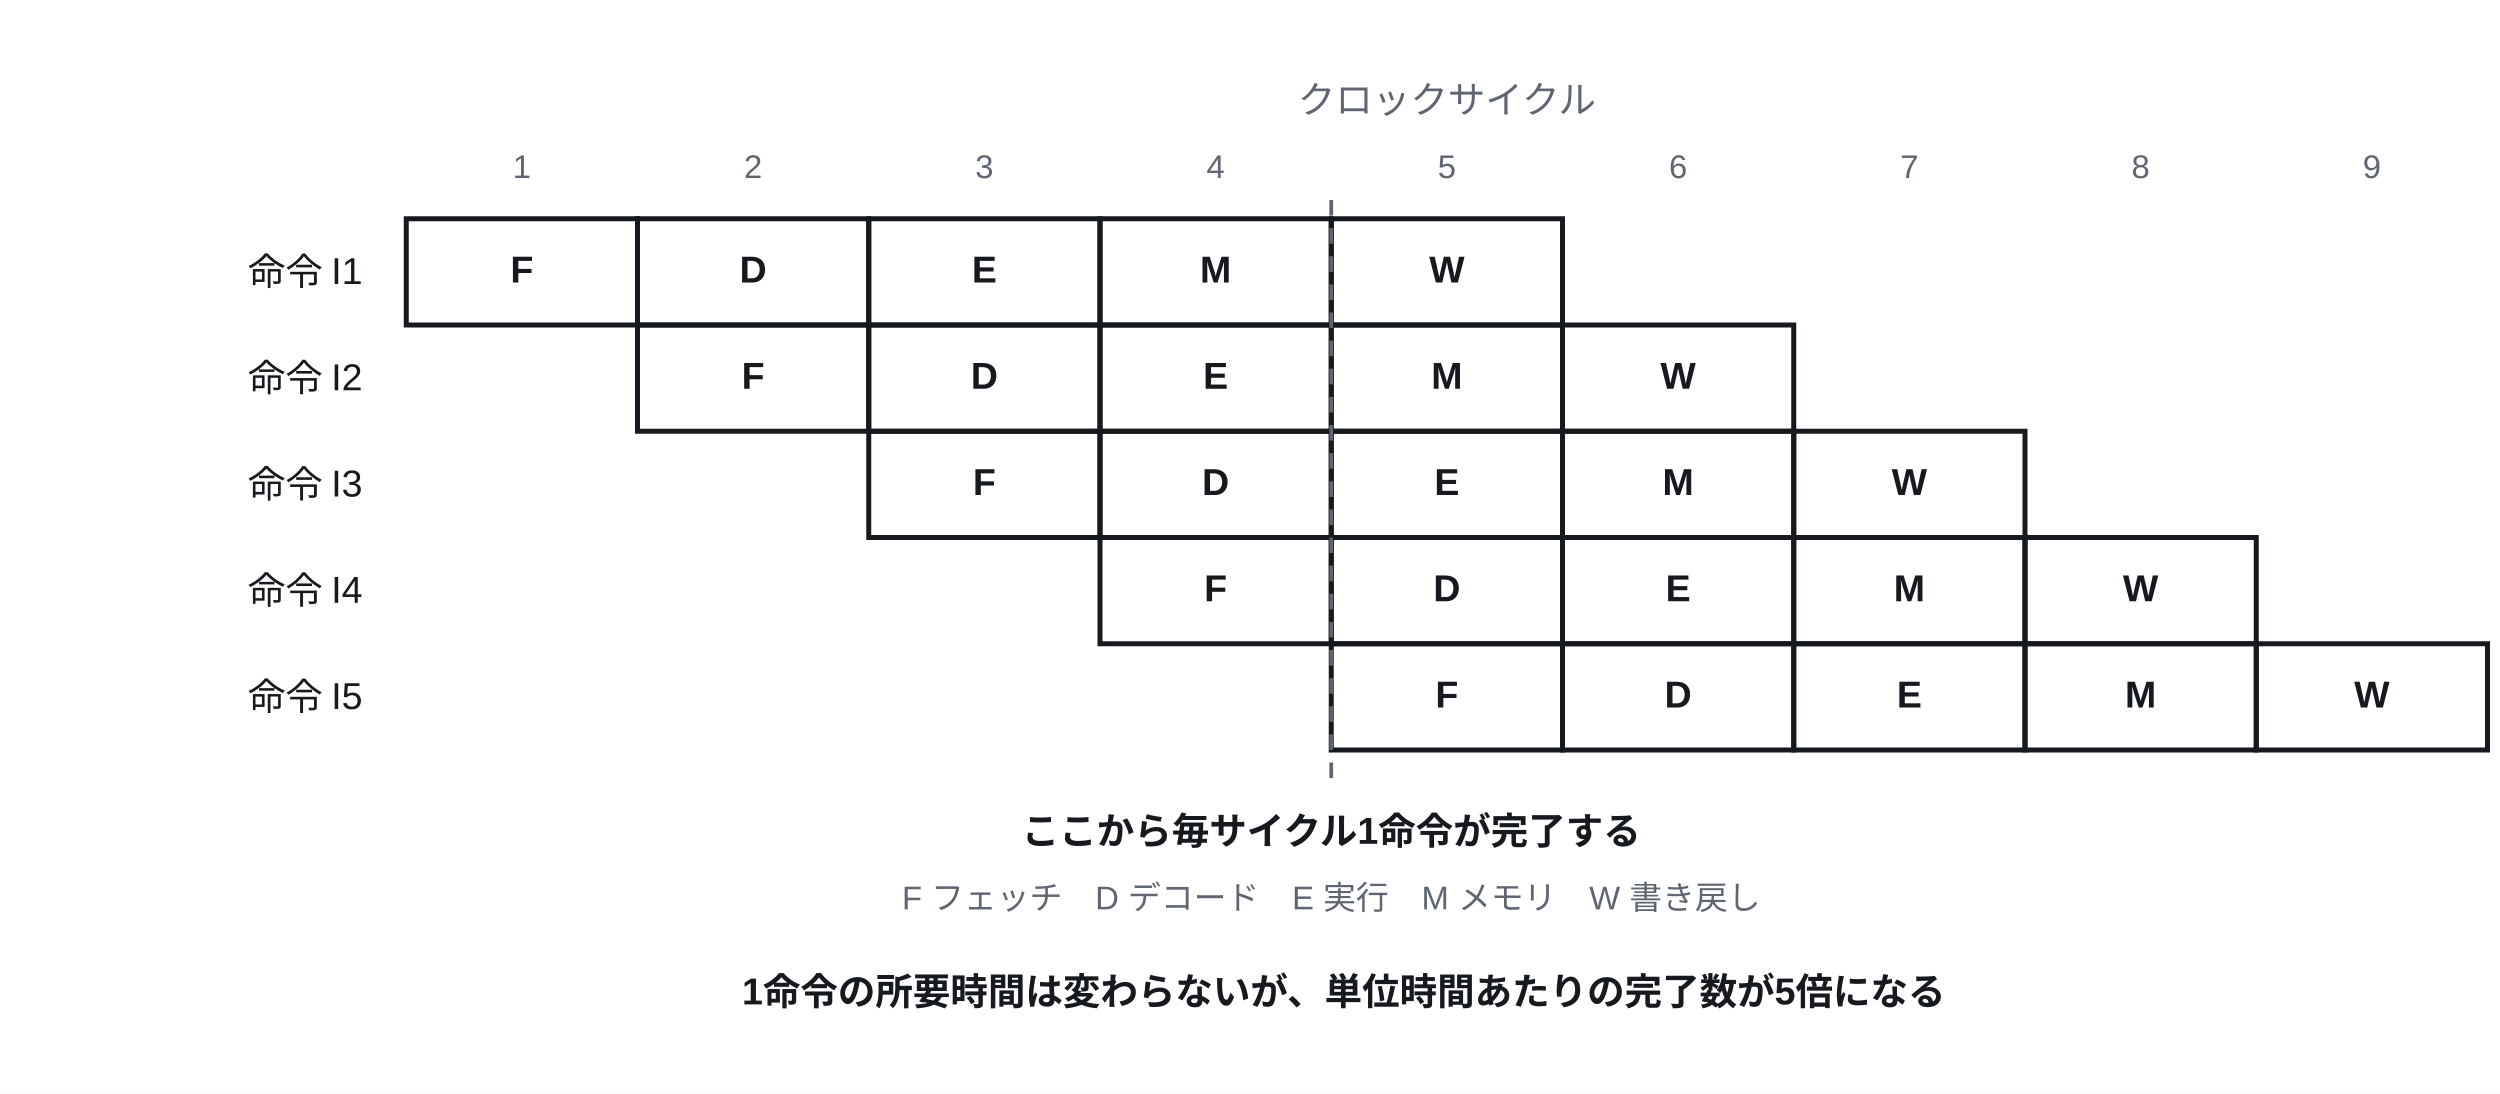
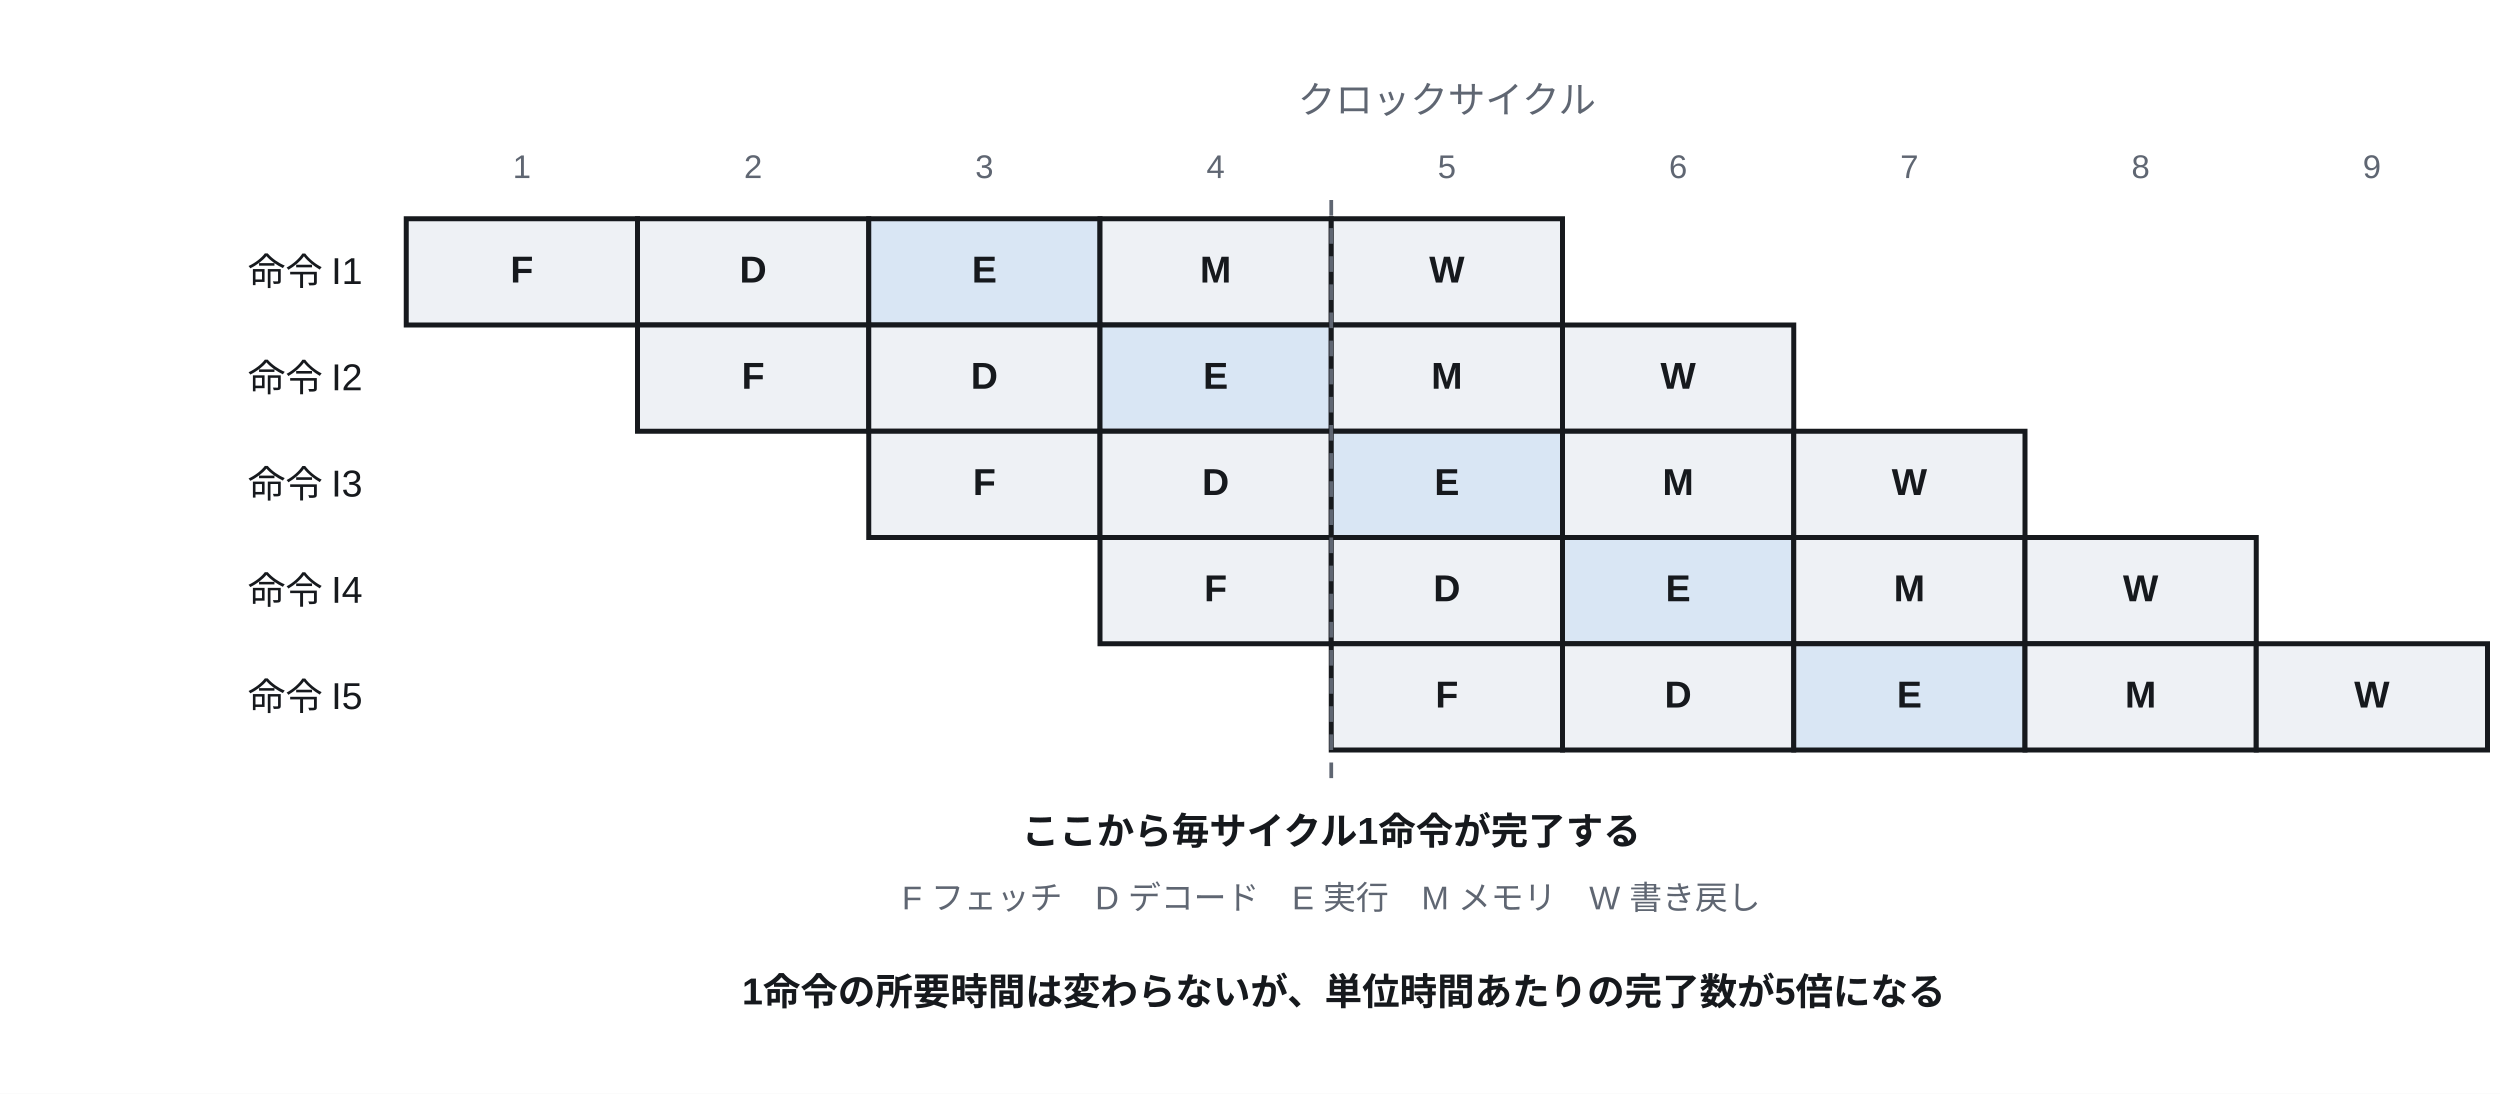
<svg xmlns="http://www.w3.org/2000/svg" viewBox="0 0 800 350" width="800" height="350" role="img">
  <style>
svg { font-family: "Helvetica Neue", Arial, "Hiragino Sans", "Yu Gothic", "Noto Sans JP", sans-serif; }
+ /* 線のクラスを先に置く。fill: none を持たせているのは、線だけの図形が
+    既定の黒で塗られないようにするため。ただしこれを塗りのクラスより
+    後に書くと、同じ詳細度なので後勝ちで cls='tint2 s' の塗りが消える。
+    実際そうなっており、全図で塗りが出ていなかった（2026-09-22 に修正）。 */
+ .s    { stroke: #16191d; stroke-width: 1.6; fill: none; }
+ .s2   { stroke: #16191d; stroke-width: 2.6; fill: none; }
+ .sm   { stroke: #5f6672; stroke-width: 1.2; fill: none; }
+ .sa   { stroke: #0b5cad; stroke-width: 2.2; fill: none; }
+ .dash { stroke-dasharray: 5 4; }
+ .dot  { stroke-dasharray: 1.5 3; }
+ /* 塗りのクラス。線のクラスより後に置くことで cls='tint2 s' が塗られる */
.bg   { fill: #ffffff; }
.ink  { fill: #16191d; }
.mut  { fill: #5f6672; }
.tint { fill: #eef1f5; }
.tint2{ fill: #dde4ec; }
.acc  { fill: #0b5cad; }
.accT { fill: #d9e6f4; }
.none { fill: none; }
- .s    { stroke: #16191d; stroke-width: 1.6; fill: none; }
- .s2   { stroke: #16191d; stroke-width: 2.6; fill: none; }
- .sm   { stroke: #5f6672; stroke-width: 1.2; fill: none; }
- .sa   { stroke: #0b5cad; stroke-width: 2.2; fill: none; }
- .dash { stroke-dasharray: 5 4; }
- .dot  { stroke-dasharray: 1.5 3; }
text  { fill: #16191d; font-size: 14px; }
.t-s  { font-size: 12px; }
.t-xs { font-size: 10.5px; }
.t-l  { font-size: 17px; }
.t-xl { font-size: 21px; }
.b    { font-weight: 700; }
.i    { font-style: italic; }
.m    { font-family: "SF Mono", Menlo, Consolas, monospace; }
.lbl  { fill: #5f6672; }
@media (prefers-color-scheme: dark) {
  .bg   { fill: #14171b; }
  .ink  { fill: #e8ebef; }
  .mut  { fill: #9aa3b0; }
  .tint { fill: #232830; }
  .tint2{ fill: #2e343d; }
  .acc  { fill: #6ab0f3; }
  .accT { fill: #1e2c3c; }
  .s, .s2 { stroke: #e8ebef; }
  .sm   { stroke: #9aa3b0; }
  .sa   { stroke: #6ab0f3; }
  text  { fill: #e8ebef; }
  .lbl  { fill: #9aa3b0; }
}
</style>
  <defs>
    <marker id="a" viewBox="0 0 10 10" refX="9" refY="5" markerWidth="7" markerHeight="7" orient="auto-start-reverse">
      <path d="M0,0 L10,5 L0,10 z" class="ink" />
    </marker>
    <marker id="aa" viewBox="0 0 10 10" refX="9" refY="5" markerWidth="7" markerHeight="7" orient="auto-start-reverse">
      <path d="M0,0 L10,5 L0,10 z" class="acc" />
    </marker>
    <marker id="am" viewBox="0 0 10 10" refX="9" refY="5" markerWidth="6" markerHeight="6" orient="auto-start-reverse">
      <path d="M0,0 L10,5 L0,10 z" class="mut" />
    </marker>
    <marker id="o" viewBox="0 0 10 10" refX="5" refY="5" markerWidth="6" markerHeight="6">
      <circle cx="5" cy="5" r="3.5" class="bg s" />
    </marker>
  </defs>
  <rect width="800" height="350" class="bg" />
  <text x="167.0" y="54" text-anchor="middle" dominant-baseline="middle" class="t-xs lbl">1</text>
  <text x="241.0" y="54" text-anchor="middle" dominant-baseline="middle" class="t-xs lbl">2</text>
  <text x="315.0" y="54" text-anchor="middle" dominant-baseline="middle" class="t-xs lbl">3</text>
  <text x="389.0" y="54" text-anchor="middle" dominant-baseline="middle" class="t-xs lbl">4</text>
  <text x="463.0" y="54" text-anchor="middle" dominant-baseline="middle" class="t-xs lbl">5</text>
  <text x="537.0" y="54" text-anchor="middle" dominant-baseline="middle" class="t-xs lbl">6</text>
  <text x="611.0" y="54" text-anchor="middle" dominant-baseline="middle" class="t-xs lbl">7</text>
  <text x="685.0" y="54" text-anchor="middle" dominant-baseline="middle" class="t-xs lbl">8</text>
  <text x="759.0" y="54" text-anchor="middle" dominant-baseline="middle" class="t-xs lbl">9</text>
  <text x="463.0" y="32" text-anchor="middle" dominant-baseline="middle" class="t-s lbl">クロックサイクル</text>
  <text x="116" y="87.0" text-anchor="end" dominant-baseline="middle" class="t-s">命令 I1</text>
  <rect x="130" y="70" width="74" height="34" class="tint s" />
  <text x="167.0" y="87.0" text-anchor="middle" dominant-baseline="middle" class="t-s b">F</text>
  <rect x="204" y="70" width="74" height="34" class="tint s" />
  <text x="241.0" y="87.0" text-anchor="middle" dominant-baseline="middle" class="t-s b">D</text>
  <rect x="278" y="70" width="74" height="34" class="accT s" />
  <text x="315.0" y="87.0" text-anchor="middle" dominant-baseline="middle" class="t-s b">E</text>
  <rect x="352" y="70" width="74" height="34" class="tint s" />
  <text x="389.0" y="87.0" text-anchor="middle" dominant-baseline="middle" class="t-s b">M</text>
  <rect x="426" y="70" width="74" height="34" class="tint s" />
  <text x="463.0" y="87.0" text-anchor="middle" dominant-baseline="middle" class="t-s b">W</text>
  <text x="116" y="121.0" text-anchor="end" dominant-baseline="middle" class="t-s">命令 I2</text>
  <rect x="204" y="104" width="74" height="34" class="tint s" />
  <text x="241.0" y="121.0" text-anchor="middle" dominant-baseline="middle" class="t-s b">F</text>
  <rect x="278" y="104" width="74" height="34" class="tint s" />
  <text x="315.0" y="121.0" text-anchor="middle" dominant-baseline="middle" class="t-s b">D</text>
  <rect x="352" y="104" width="74" height="34" class="accT s" />
  <text x="389.0" y="121.0" text-anchor="middle" dominant-baseline="middle" class="t-s b">E</text>
  <rect x="426" y="104" width="74" height="34" class="tint s" />
  <text x="463.0" y="121.0" text-anchor="middle" dominant-baseline="middle" class="t-s b">M</text>
  <rect x="500" y="104" width="74" height="34" class="tint s" />
  <text x="537.0" y="121.0" text-anchor="middle" dominant-baseline="middle" class="t-s b">W</text>
  <text x="116" y="155.0" text-anchor="end" dominant-baseline="middle" class="t-s">命令 I3</text>
  <rect x="278" y="138" width="74" height="34" class="tint s" />
  <text x="315.0" y="155.0" text-anchor="middle" dominant-baseline="middle" class="t-s b">F</text>
  <rect x="352" y="138" width="74" height="34" class="tint s" />
  <text x="389.0" y="155.0" text-anchor="middle" dominant-baseline="middle" class="t-s b">D</text>
  <rect x="426" y="138" width="74" height="34" class="accT s" />
  <text x="463.0" y="155.0" text-anchor="middle" dominant-baseline="middle" class="t-s b">E</text>
  <rect x="500" y="138" width="74" height="34" class="tint s" />
  <text x="537.0" y="155.0" text-anchor="middle" dominant-baseline="middle" class="t-s b">M</text>
  <rect x="574" y="138" width="74" height="34" class="tint s" />
  <text x="611.0" y="155.0" text-anchor="middle" dominant-baseline="middle" class="t-s b">W</text>
  <text x="116" y="189.0" text-anchor="end" dominant-baseline="middle" class="t-s">命令 I4</text>
  <rect x="352" y="172" width="74" height="34" class="tint s" />
  <text x="389.0" y="189.0" text-anchor="middle" dominant-baseline="middle" class="t-s b">F</text>
  <rect x="426" y="172" width="74" height="34" class="tint s" />
  <text x="463.0" y="189.0" text-anchor="middle" dominant-baseline="middle" class="t-s b">D</text>
  <rect x="500" y="172" width="74" height="34" class="accT s" />
  <text x="537.0" y="189.0" text-anchor="middle" dominant-baseline="middle" class="t-s b">E</text>
  <rect x="574" y="172" width="74" height="34" class="tint s" />
  <text x="611.0" y="189.0" text-anchor="middle" dominant-baseline="middle" class="t-s b">M</text>
  <rect x="648" y="172" width="74" height="34" class="tint s" />
  <text x="685.0" y="189.0" text-anchor="middle" dominant-baseline="middle" class="t-s b">W</text>
  <text x="116" y="223.0" text-anchor="end" dominant-baseline="middle" class="t-s">命令 I5</text>
  <rect x="426" y="206" width="74" height="34" class="tint s" />
  <text x="463.0" y="223.0" text-anchor="middle" dominant-baseline="middle" class="t-s b">F</text>
  <rect x="500" y="206" width="74" height="34" class="tint s" />
  <text x="537.0" y="223.0" text-anchor="middle" dominant-baseline="middle" class="t-s b">D</text>
  <rect x="574" y="206" width="74" height="34" class="accT s" />
  <text x="611.0" y="223.0" text-anchor="middle" dominant-baseline="middle" class="t-s b">E</text>
  <rect x="648" y="206" width="74" height="34" class="tint s" />
  <text x="685.0" y="223.0" text-anchor="middle" dominant-baseline="middle" class="t-s b">M</text>
  <rect x="722" y="206" width="74" height="34" class="tint s" />
  <text x="759.0" y="223.0" text-anchor="middle" dominant-baseline="middle" class="t-s b">W</text>
  <line x1="426" y1="64" x2="426" y2="250" class="sm dash" />
  <text x="426" y="266" text-anchor="middle" dominant-baseline="middle" class="t-s b">ここから毎サイクル1命令が完了する</text>
  <text x="426" y="288" text-anchor="middle" dominant-baseline="middle" class="t-xs lbl">F フェッチ　D デコード　E 実行　M メモリ　W 書き戻し</text>
  <text x="430" y="318" text-anchor="middle" dominant-baseline="middle" class="t-s b">1命令の所要時間は変わらないが、単位時間あたりの完了数が5倍になる</text>
</svg>
